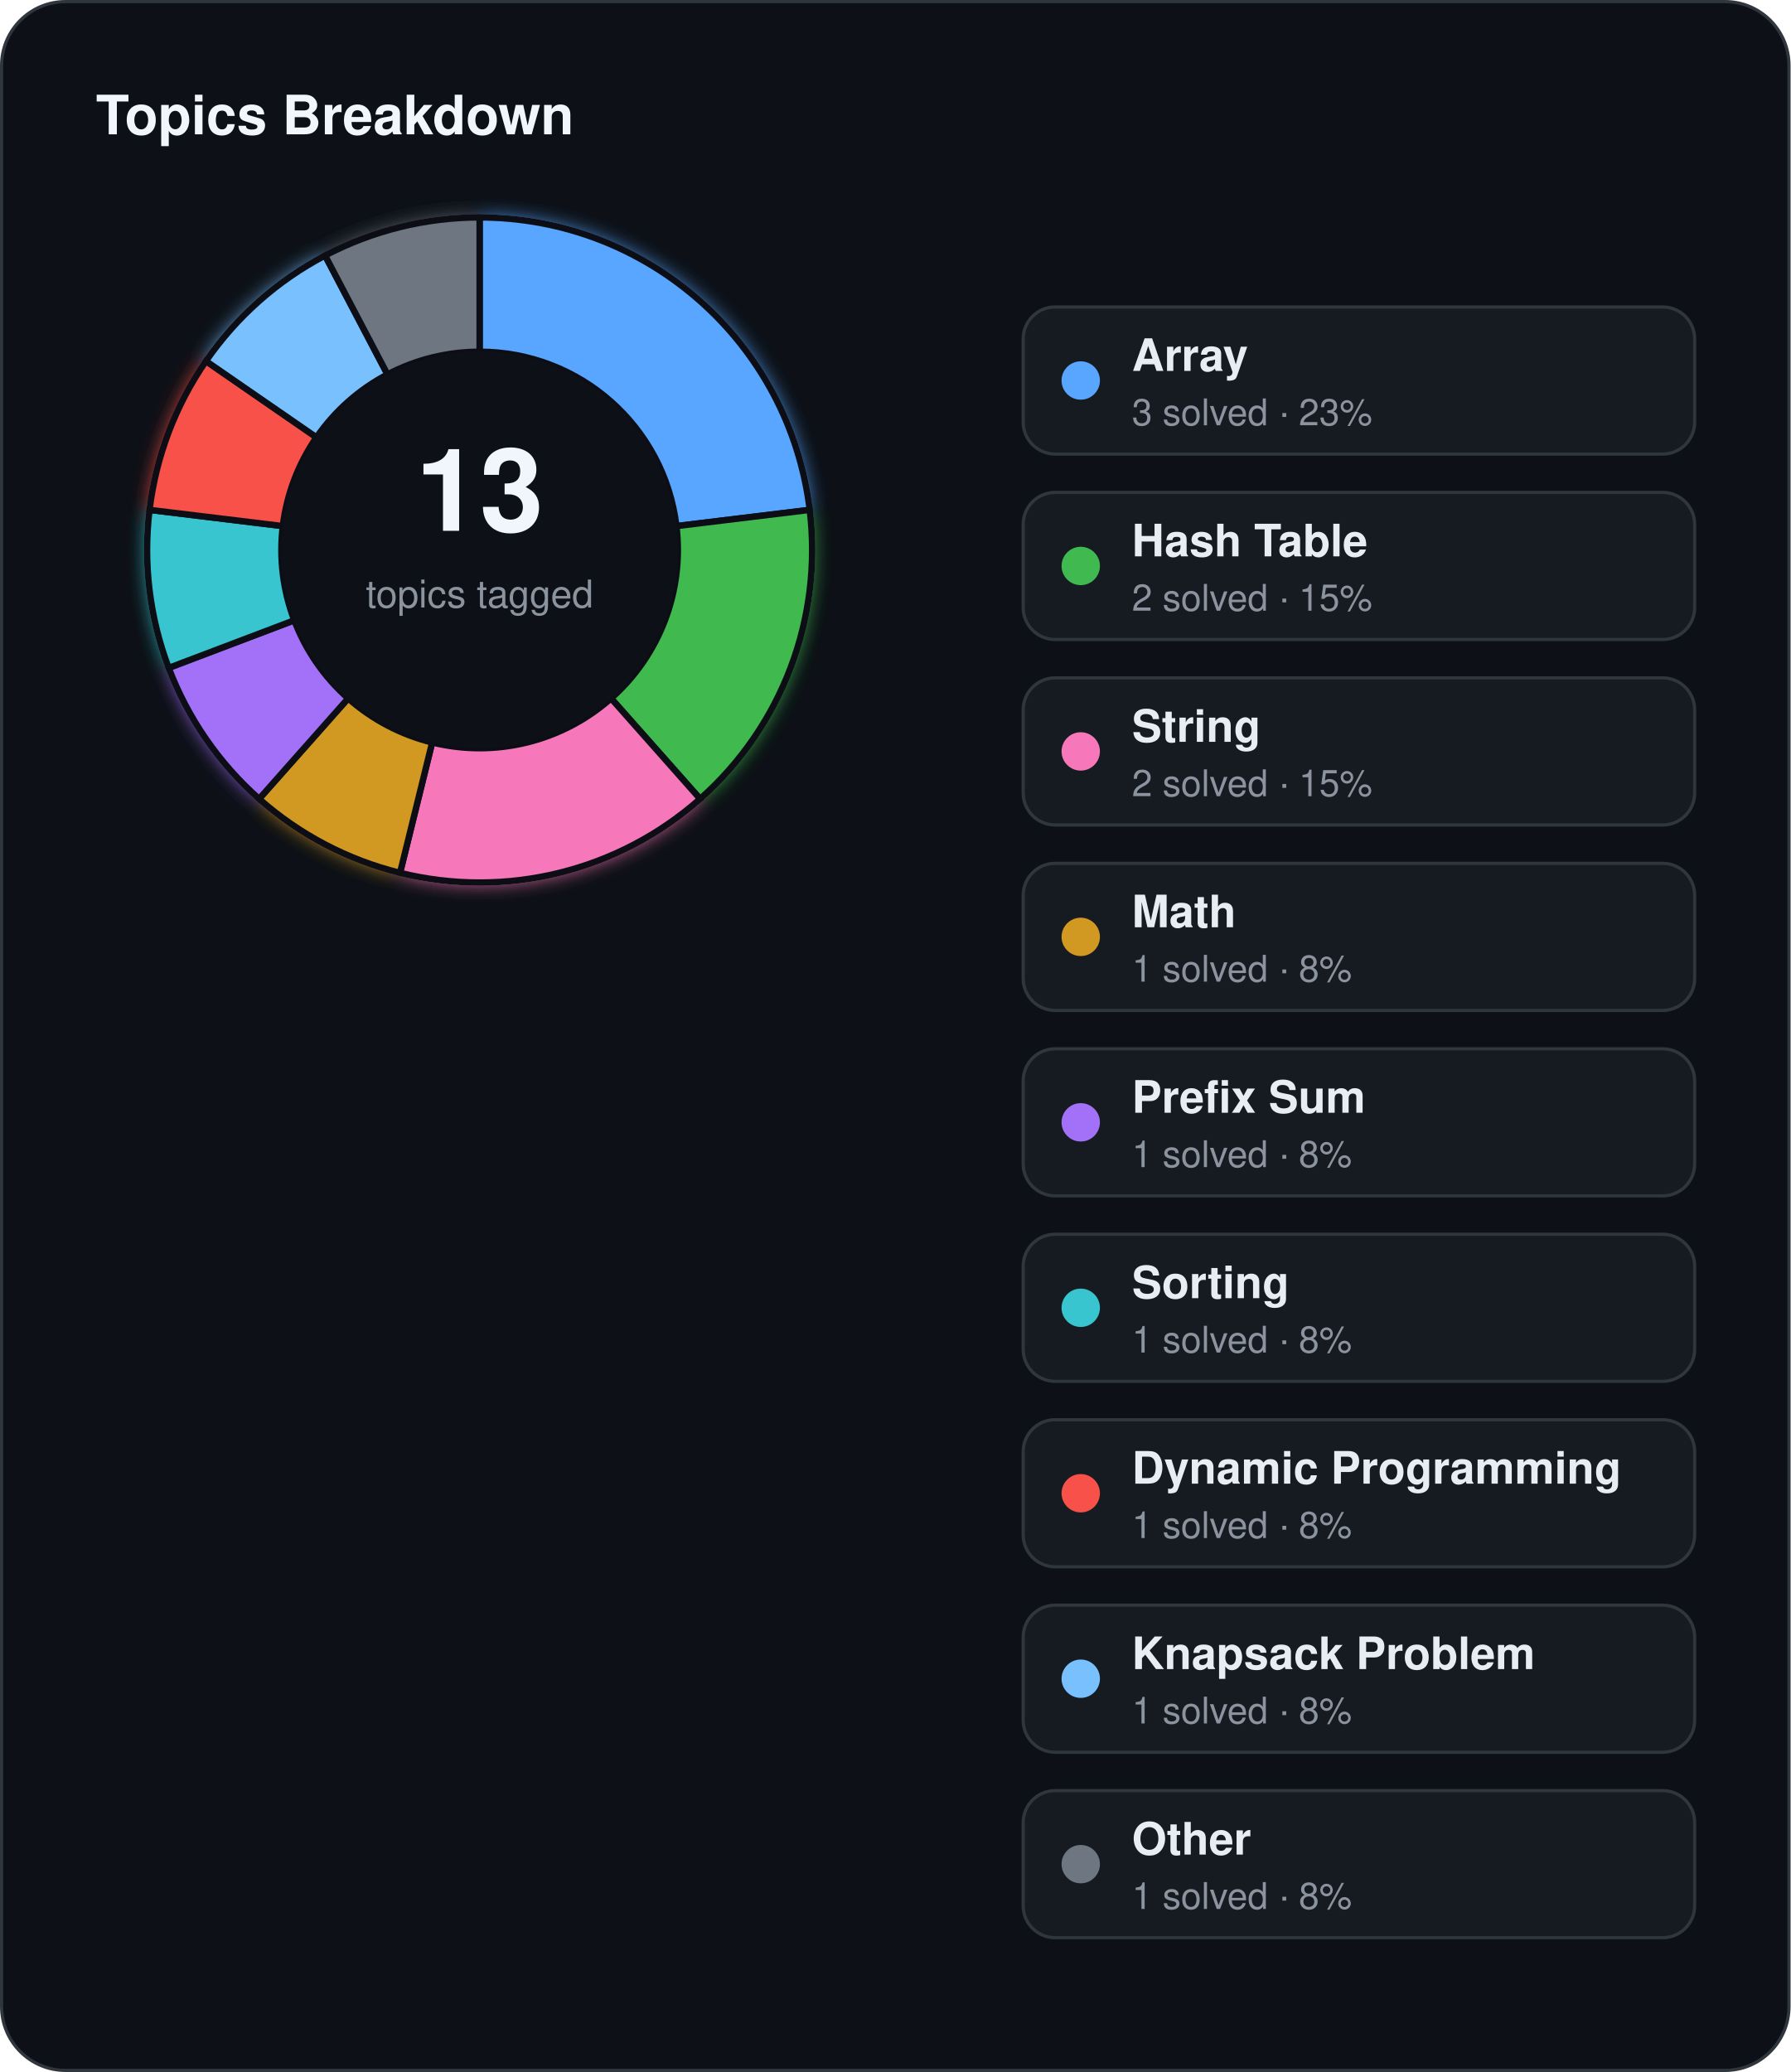
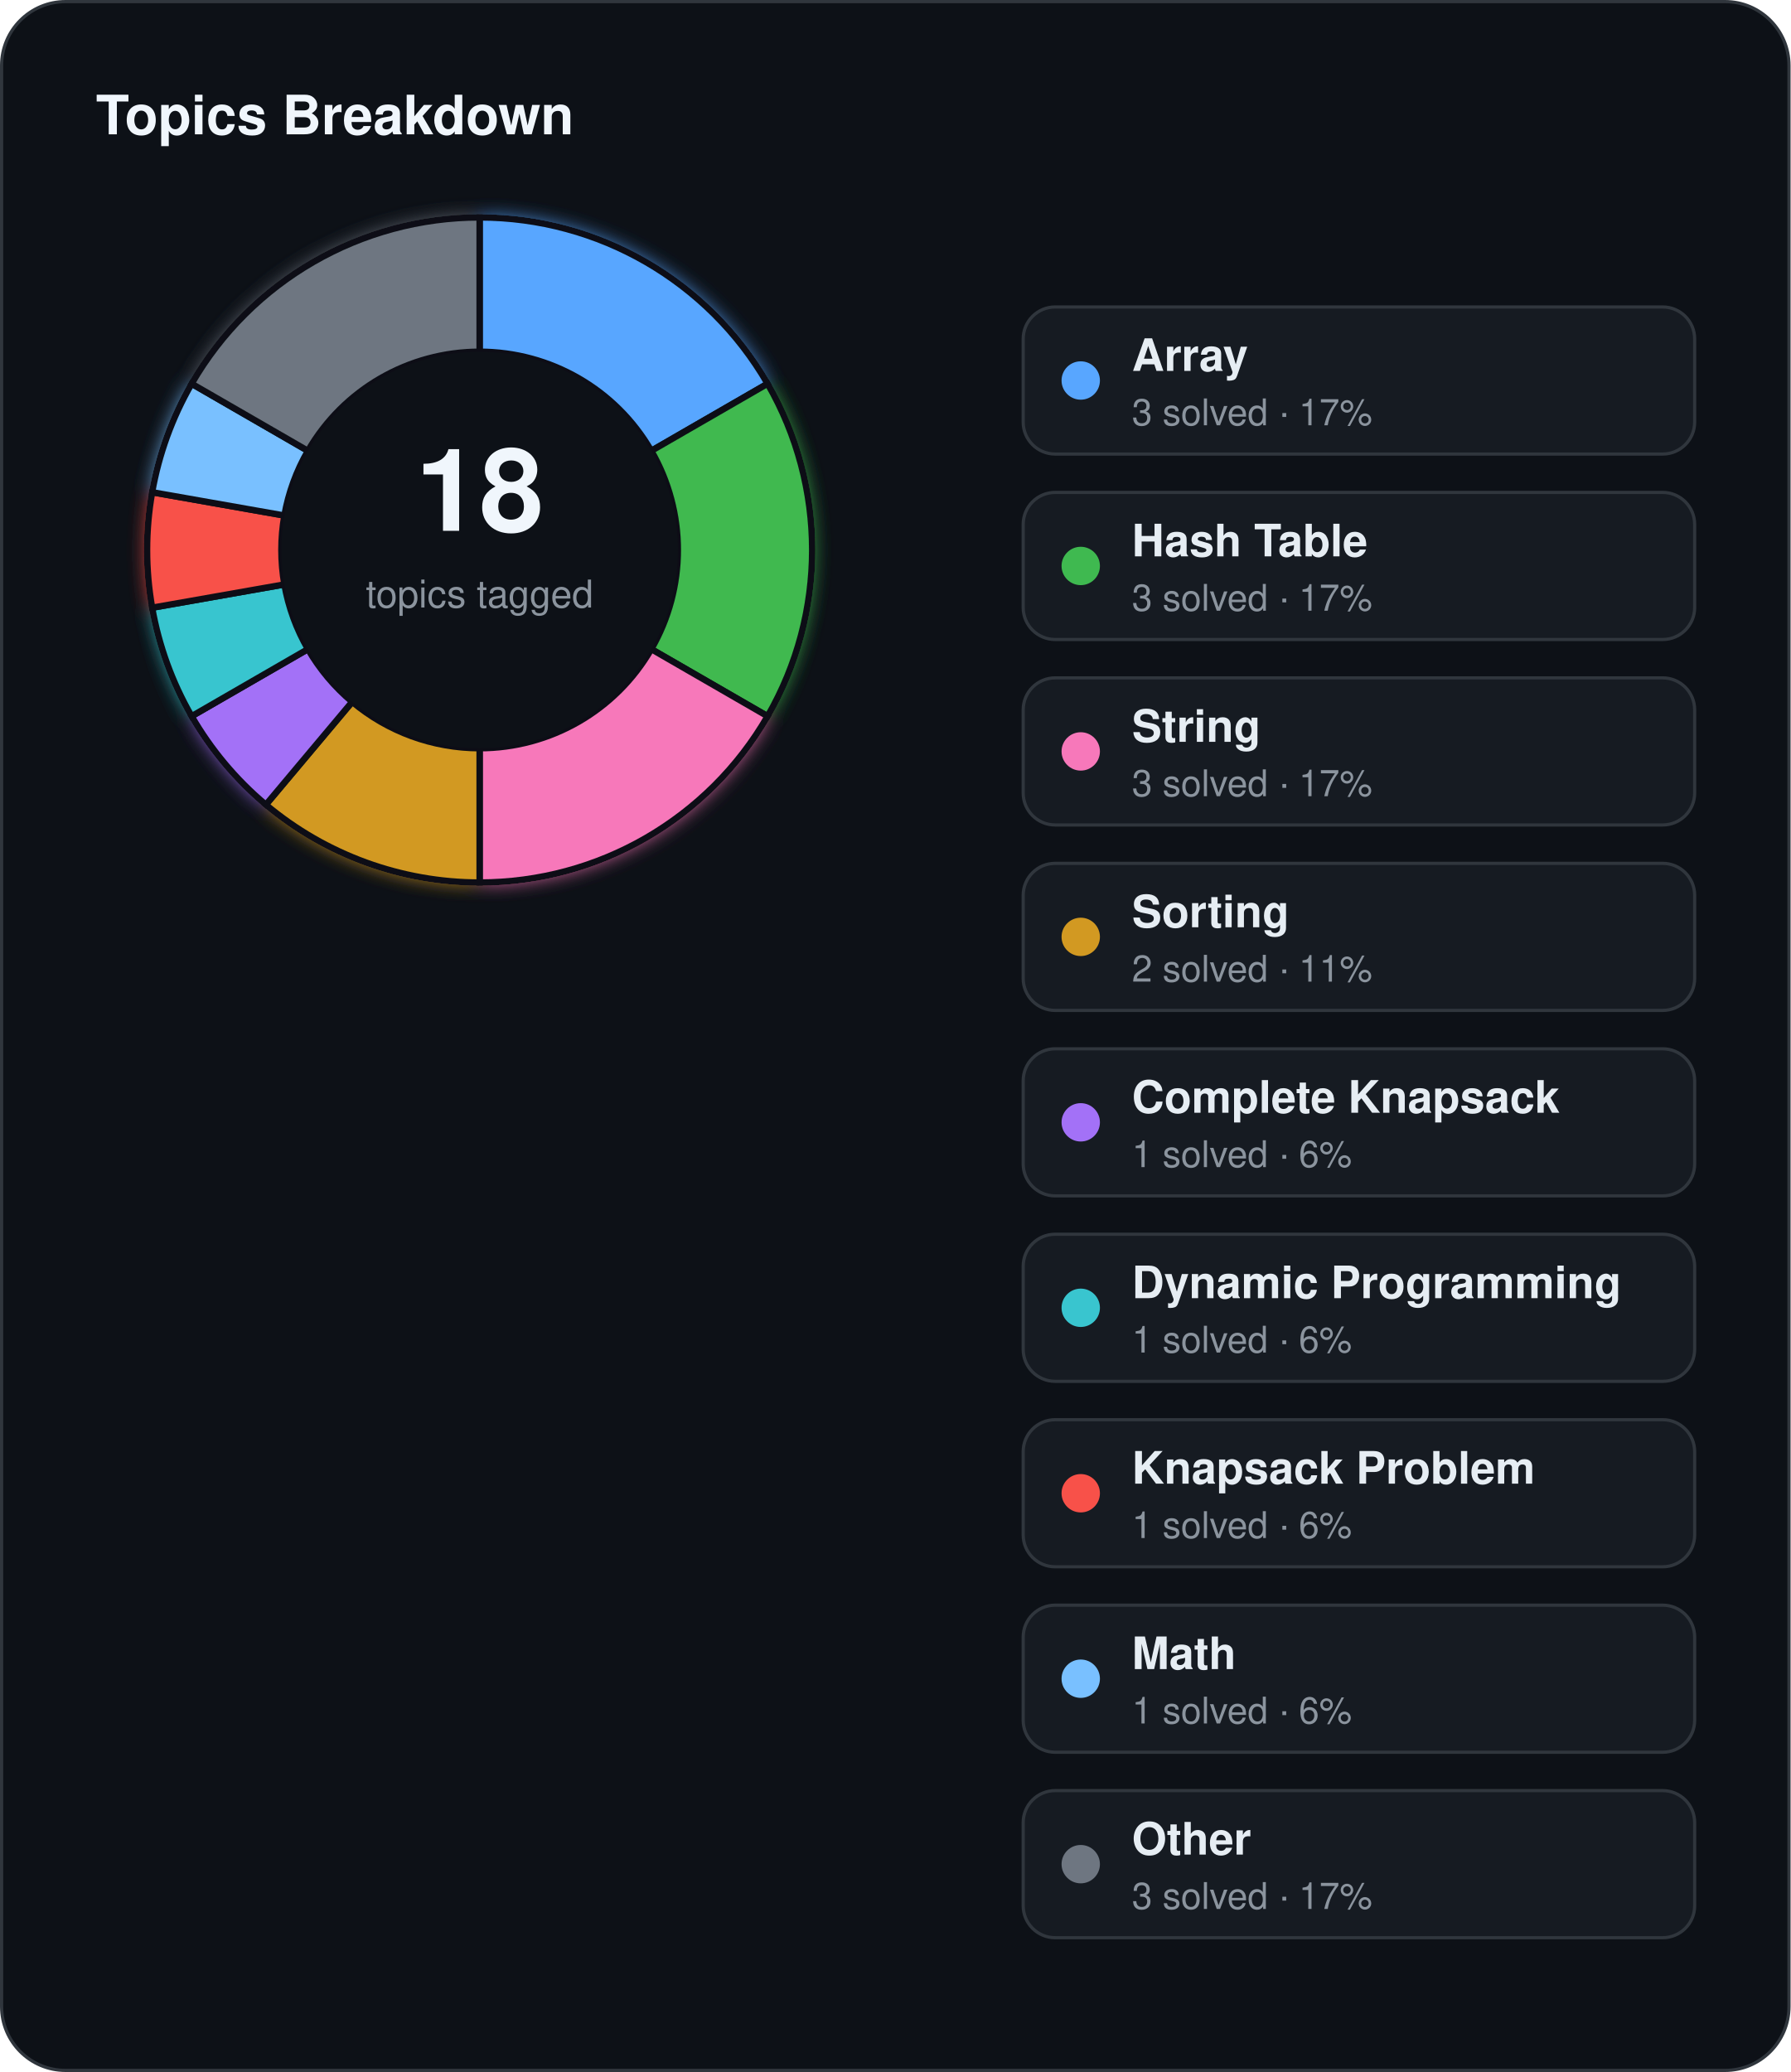
<svg xmlns="http://www.w3.org/2000/svg" width="560" height="648" viewBox="0 0 560 648">
  <defs>
    <filter id="topics-glow" x="-60%" y="-60%" width="220%" height="220%">
      <feGaussianBlur stdDeviation="3" result="blur" />
      <feMerge>
        <feMergeNode in="blur" />
        <feMergeNode in="SourceGraphic" />
      </feMerge>
    </filter>
  </defs>
  <rect x="0.5" y="0.5" width="559" height="647" rx="20" fill="#0d1117" stroke="#30363d" stroke-width="1" />
  <text x="30" y="42" fill="#f0f6fc" font-family="Segoe UI, Helvetica, Arial, sans-serif" font-size="17" font-weight="700">Topics Breakdown</text>
  <g filter="url(#topics-glow)">
-     <path d="M 150.00,68.00 A 104,104 0 0 1 253.24,159.46 L 211.55,164.53 A 62,62 0 0 0 150.00,110.00 Z" fill="#58a6ff" stroke="#0d1117" stroke-width="2" />
-     <path d="M 253.24,159.46 A 104,104 0 0 1 218.96,249.85 L 191.11,218.41 A 62,62 0 0 0 211.55,164.53 Z" fill="#3fb950" stroke="#0d1117" stroke-width="2" />
-     <path d="M 218.96,249.85 A 104,104 0 0 1 125.11,272.98 L 135.16,232.20 A 62,62 0 0 0 191.11,218.41 Z" fill="#f778ba" stroke="#0d1117" stroke-width="2" />
-     <path d="M 125.11,272.98 A 104,104 0 0 1 81.04,249.85 L 108.89,218.41 A 62,62 0 0 0 135.16,232.20 Z" fill="#d29922" stroke="#0d1117" stroke-width="2" />
-     <path d="M 81.04,249.85 A 104,104 0 0 1 52.76,208.88 L 92.03,193.99 A 62,62 0 0 0 108.89,218.41 Z" fill="#a371f7" stroke="#0d1117" stroke-width="2" />
-     <path d="M 52.76,208.88 A 104,104 0 0 1 46.76,159.46 L 88.45,164.53 A 62,62 0 0 0 92.03,193.99 Z" fill="#39c5cf" stroke="#0d1117" stroke-width="2" />
-     <path d="M 46.76,159.46 A 104,104 0 0 1 64.41,112.92 L 98.98,136.78 A 62,62 0 0 0 88.45,164.53 Z" fill="#f85149" stroke="#0d1117" stroke-width="2" />
-     <path d="M 64.41,112.92 A 104,104 0 0 1 101.67,79.91 L 121.19,117.10 A 62,62 0 0 0 98.98,136.78 Z" fill="#79c0ff" stroke="#0d1117" stroke-width="2" />
-     <path d="M 101.67,79.91 A 104,104 0 0 1 150.00,68.00 L 150.00,110.00 A 62,62 0 0 0 121.19,117.10 Z" fill="#6e7681" stroke="#0d1117" stroke-width="2" />
+     <path d="M 150.00,68.00 A 104,104 0 0 1 240.07,120.00 L 203.69,141.00 A 62,62 0 0 0 150.00,110.00 Z" fill="#58a6ff" stroke="#0d1117" stroke-width="2" />
+     <path d="M 240.07,120.00 A 104,104 0 0 1 240.07,224.00 L 203.69,203.00 A 62,62 0 0 0 203.69,141.00 Z" fill="#3fb950" stroke="#0d1117" stroke-width="2" />
+     <path d="M 240.07,224.00 A 104,104 0 0 1 150.00,276.00 L 150.00,234.00 A 62,62 0 0 0 203.69,203.00 Z" fill="#f778ba" stroke="#0d1117" stroke-width="2" />
+     <path d="M 150.00,276.00 A 104,104 0 0 1 83.15,251.67 L 110.15,219.49 A 62,62 0 0 0 150.00,234.00 Z" fill="#d29922" stroke="#0d1117" stroke-width="2" />
+     <path d="M 83.15,251.67 A 104,104 0 0 1 59.93,224.00 L 96.31,203.00 A 62,62 0 0 0 110.15,219.49 Z" fill="#a371f7" stroke="#0d1117" stroke-width="2" />
+     <path d="M 59.93,224.00 A 104,104 0 0 1 47.58,190.06 L 88.94,182.77 A 62,62 0 0 0 96.31,203.00 Z" fill="#39c5cf" stroke="#0d1117" stroke-width="2" />
+     <path d="M 47.58,190.06 A 104,104 0 0 1 47.58,153.94 L 88.94,161.23 A 62,62 0 0 0 88.94,182.77 Z" fill="#f85149" stroke="#0d1117" stroke-width="2" />
+     <path d="M 47.58,153.94 A 104,104 0 0 1 59.93,120.00 L 96.31,141.00 A 62,62 0 0 0 88.94,161.23 Z" fill="#79c0ff" stroke="#0d1117" stroke-width="2" />
+     <path d="M 59.93,120.00 A 104,104 0 0 1 150.00,68.00 L 150.00,110.00 A 62,62 0 0 0 96.31,141.00 Z" fill="#6e7681" stroke="#0d1117" stroke-width="2" />
  </g>
  <circle cx="150" cy="172" r="62" fill="#0d1117" />
-   <text x="150" y="166" text-anchor="middle" fill="#f0f6fc" font-family="Segoe UI, Helvetica, Arial, sans-serif" font-size="36" font-weight="700">13</text>
+   <text x="150" y="166" text-anchor="middle" fill="#f0f6fc" font-family="Segoe UI, Helvetica, Arial, sans-serif" font-size="36" font-weight="700">18</text>
  <text x="150" y="190" text-anchor="middle" fill="#8b949e" font-family="Segoe UI, Helvetica, Arial, sans-serif" font-size="12">topics tagged</text>
  <rect x="320" y="96" width="210" height="46" rx="10" fill="#161b22" stroke="#30363d" stroke-width="1" />
  <circle cx="338" cy="119" r="6" fill="#58a6ff" />
  <text x="354" y="116" fill="#e6edf3" font-family="Segoe UI, Helvetica, Arial, sans-serif" font-size="14" font-weight="600">Array</text>
-   <text x="354" y="133" fill="#8b949e" font-family="Segoe UI, Helvetica, Arial, sans-serif" font-size="11.5">3 solved · 23%</text>
+   <text x="354" y="133" fill="#8b949e" font-family="Segoe UI, Helvetica, Arial, sans-serif" font-size="11.5">3 solved · 17%</text>
  <rect x="320" y="154" width="210" height="46" rx="10" fill="#161b22" stroke="#30363d" stroke-width="1" />
  <circle cx="338" cy="177" r="6" fill="#3fb950" />
  <text x="354" y="174" fill="#e6edf3" font-family="Segoe UI, Helvetica, Arial, sans-serif" font-size="14" font-weight="600">Hash Table</text>
-   <text x="354" y="191" fill="#8b949e" font-family="Segoe UI, Helvetica, Arial, sans-serif" font-size="11.5">2 solved · 15%</text>
+   <text x="354" y="191" fill="#8b949e" font-family="Segoe UI, Helvetica, Arial, sans-serif" font-size="11.5">3 solved · 17%</text>
  <rect x="320" y="212" width="210" height="46" rx="10" fill="#161b22" stroke="#30363d" stroke-width="1" />
  <circle cx="338" cy="235" r="6" fill="#f778ba" />
  <text x="354" y="232" fill="#e6edf3" font-family="Segoe UI, Helvetica, Arial, sans-serif" font-size="14" font-weight="600">String</text>
-   <text x="354" y="249" fill="#8b949e" font-family="Segoe UI, Helvetica, Arial, sans-serif" font-size="11.5">2 solved · 15%</text>
+   <text x="354" y="249" fill="#8b949e" font-family="Segoe UI, Helvetica, Arial, sans-serif" font-size="11.5">3 solved · 17%</text>
  <rect x="320" y="270" width="210" height="46" rx="10" fill="#161b22" stroke="#30363d" stroke-width="1" />
  <circle cx="338" cy="293" r="6" fill="#d29922" />
-   <text x="354" y="290" fill="#e6edf3" font-family="Segoe UI, Helvetica, Arial, sans-serif" font-size="14" font-weight="600">Math</text>
-   <text x="354" y="307" fill="#8b949e" font-family="Segoe UI, Helvetica, Arial, sans-serif" font-size="11.5">1 solved · 8%</text>
+   <text x="354" y="290" fill="#e6edf3" font-family="Segoe UI, Helvetica, Arial, sans-serif" font-size="14" font-weight="600">Sorting</text>
+   <text x="354" y="307" fill="#8b949e" font-family="Segoe UI, Helvetica, Arial, sans-serif" font-size="11.5">2 solved · 11%</text>
  <rect x="320" y="328" width="210" height="46" rx="10" fill="#161b22" stroke="#30363d" stroke-width="1" />
  <circle cx="338" cy="351" r="6" fill="#a371f7" />
-   <text x="354" y="348" fill="#e6edf3" font-family="Segoe UI, Helvetica, Arial, sans-serif" font-size="14" font-weight="600">Prefix Sum</text>
-   <text x="354" y="365" fill="#8b949e" font-family="Segoe UI, Helvetica, Arial, sans-serif" font-size="11.5">1 solved · 8%</text>
+   <text x="354" y="348" fill="#e6edf3" font-family="Segoe UI, Helvetica, Arial, sans-serif" font-size="14" font-weight="600">Complete Knapsack</text>
+   <text x="354" y="365" fill="#8b949e" font-family="Segoe UI, Helvetica, Arial, sans-serif" font-size="11.5">1 solved · 6%</text>
  <rect x="320" y="386" width="210" height="46" rx="10" fill="#161b22" stroke="#30363d" stroke-width="1" />
  <circle cx="338" cy="409" r="6" fill="#39c5cf" />
-   <text x="354" y="406" fill="#e6edf3" font-family="Segoe UI, Helvetica, Arial, sans-serif" font-size="14" font-weight="600">Sorting</text>
-   <text x="354" y="423" fill="#8b949e" font-family="Segoe UI, Helvetica, Arial, sans-serif" font-size="11.5">1 solved · 8%</text>
+   <text x="354" y="406" fill="#e6edf3" font-family="Segoe UI, Helvetica, Arial, sans-serif" font-size="14" font-weight="600">Dynamic Programming</text>
+   <text x="354" y="423" fill="#8b949e" font-family="Segoe UI, Helvetica, Arial, sans-serif" font-size="11.5">1 solved · 6%</text>
  <rect x="320" y="444" width="210" height="46" rx="10" fill="#161b22" stroke="#30363d" stroke-width="1" />
  <circle cx="338" cy="467" r="6" fill="#f85149" />
-   <text x="354" y="464" fill="#e6edf3" font-family="Segoe UI, Helvetica, Arial, sans-serif" font-size="14" font-weight="600">Dynamic Programming</text>
-   <text x="354" y="481" fill="#8b949e" font-family="Segoe UI, Helvetica, Arial, sans-serif" font-size="11.5">1 solved · 8%</text>
+   <text x="354" y="464" fill="#e6edf3" font-family="Segoe UI, Helvetica, Arial, sans-serif" font-size="14" font-weight="600">Knapsack Problem</text>
+   <text x="354" y="481" fill="#8b949e" font-family="Segoe UI, Helvetica, Arial, sans-serif" font-size="11.5">1 solved · 6%</text>
  <rect x="320" y="502" width="210" height="46" rx="10" fill="#161b22" stroke="#30363d" stroke-width="1" />
  <circle cx="338" cy="525" r="6" fill="#79c0ff" />
-   <text x="354" y="522" fill="#e6edf3" font-family="Segoe UI, Helvetica, Arial, sans-serif" font-size="14" font-weight="600">Knapsack Problem</text>
-   <text x="354" y="539" fill="#8b949e" font-family="Segoe UI, Helvetica, Arial, sans-serif" font-size="11.5">1 solved · 8%</text>
+   <text x="354" y="522" fill="#e6edf3" font-family="Segoe UI, Helvetica, Arial, sans-serif" font-size="14" font-weight="600">Math</text>
+   <text x="354" y="539" fill="#8b949e" font-family="Segoe UI, Helvetica, Arial, sans-serif" font-size="11.5">1 solved · 6%</text>
  <rect x="320" y="560" width="210" height="46" rx="10" fill="#161b22" stroke="#30363d" stroke-width="1" />
  <circle cx="338" cy="583" r="6" fill="#6e7681" />
  <text x="354" y="580" fill="#e6edf3" font-family="Segoe UI, Helvetica, Arial, sans-serif" font-size="14" font-weight="600">Other</text>
-   <text x="354" y="597" fill="#8b949e" font-family="Segoe UI, Helvetica, Arial, sans-serif" font-size="11.5">1 solved · 8%</text>
+   <text x="354" y="597" fill="#8b949e" font-family="Segoe UI, Helvetica, Arial, sans-serif" font-size="11.5">3 solved · 17%</text>
</svg>
